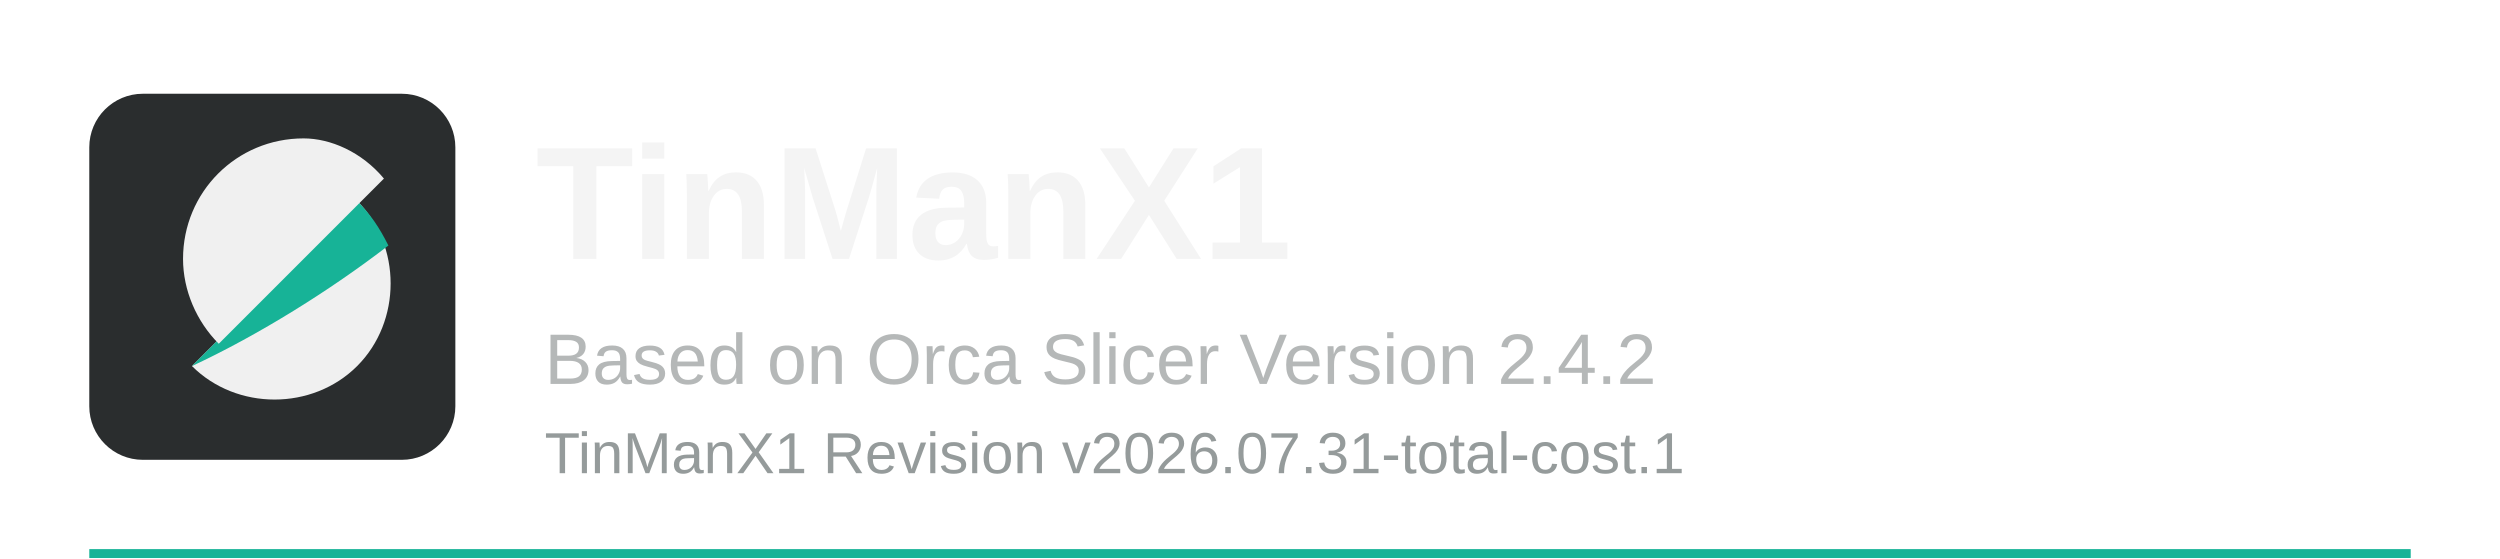
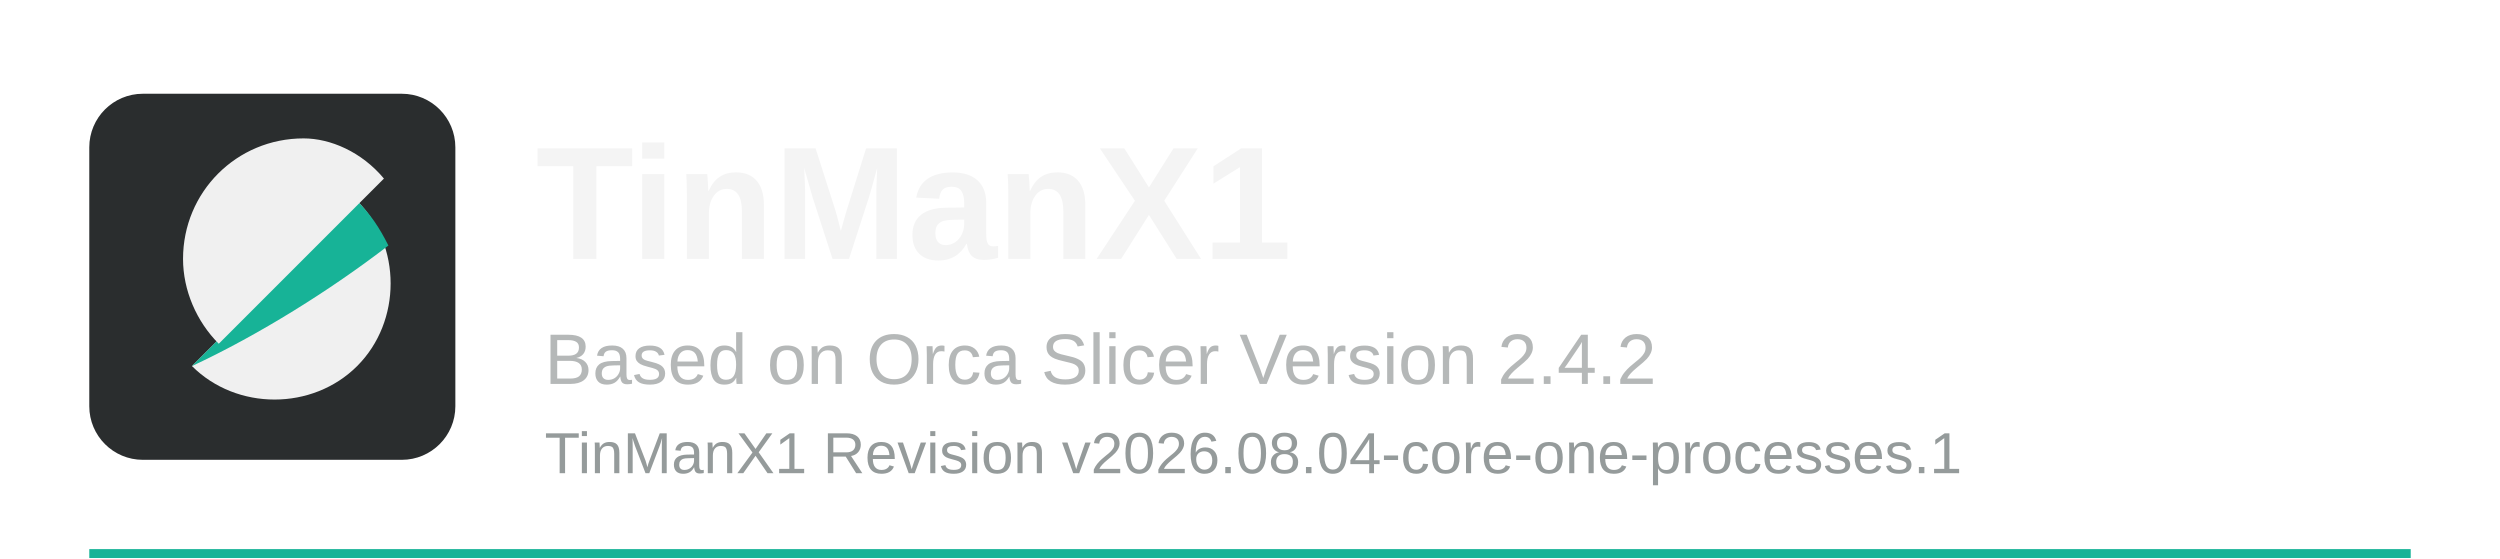
<svg xmlns="http://www.w3.org/2000/svg" width="560" height="125" viewBox="0 0 560 125">
  <rect x="20" y="123" width="520" height="2" fill="#17b397" />
  <rect x="20" y="21" width="82" height="82" rx="12" fill="#2a2d2e" />
  <path d="M43 82c10 10 27 10 37 0s10-27 0-37L43 82z" fill="#f0f0f0" />
  <path d="M80 45L43 82c15-7 31-17 44-27-2-4-4-7-7-10z" fill="#17b397" />
  <path d="M68 31c-15 0-27 12-27 27 0 7 3 14 8 19l37-37c-5-6-12-9-18-9z" fill="#f0f0f0" />
  <text x="120" y="58" font-family="Arial, Helvetica, sans-serif" font-size="36" font-weight="700" fill="#f4f4f4">TinManX1</text>
  <text x="122" y="86" font-family="Arial, Helvetica, sans-serif" font-size="16" fill="#b5b8b8">Based on Orca Slicer Version 2.4.2</text>
-   <text x="122" y="106" font-family="Arial, Helvetica, sans-serif" font-size="13" fill="#959b9b">TinManX1 Revision v2026.07.31-total-cost.1</text>
+   <text x="122" y="106" font-family="Arial, Helvetica, sans-serif" font-size="13" fill="#959b9b">TinManX1 Revision v2026.08.04-core-one-processes.1</text>
</svg>
